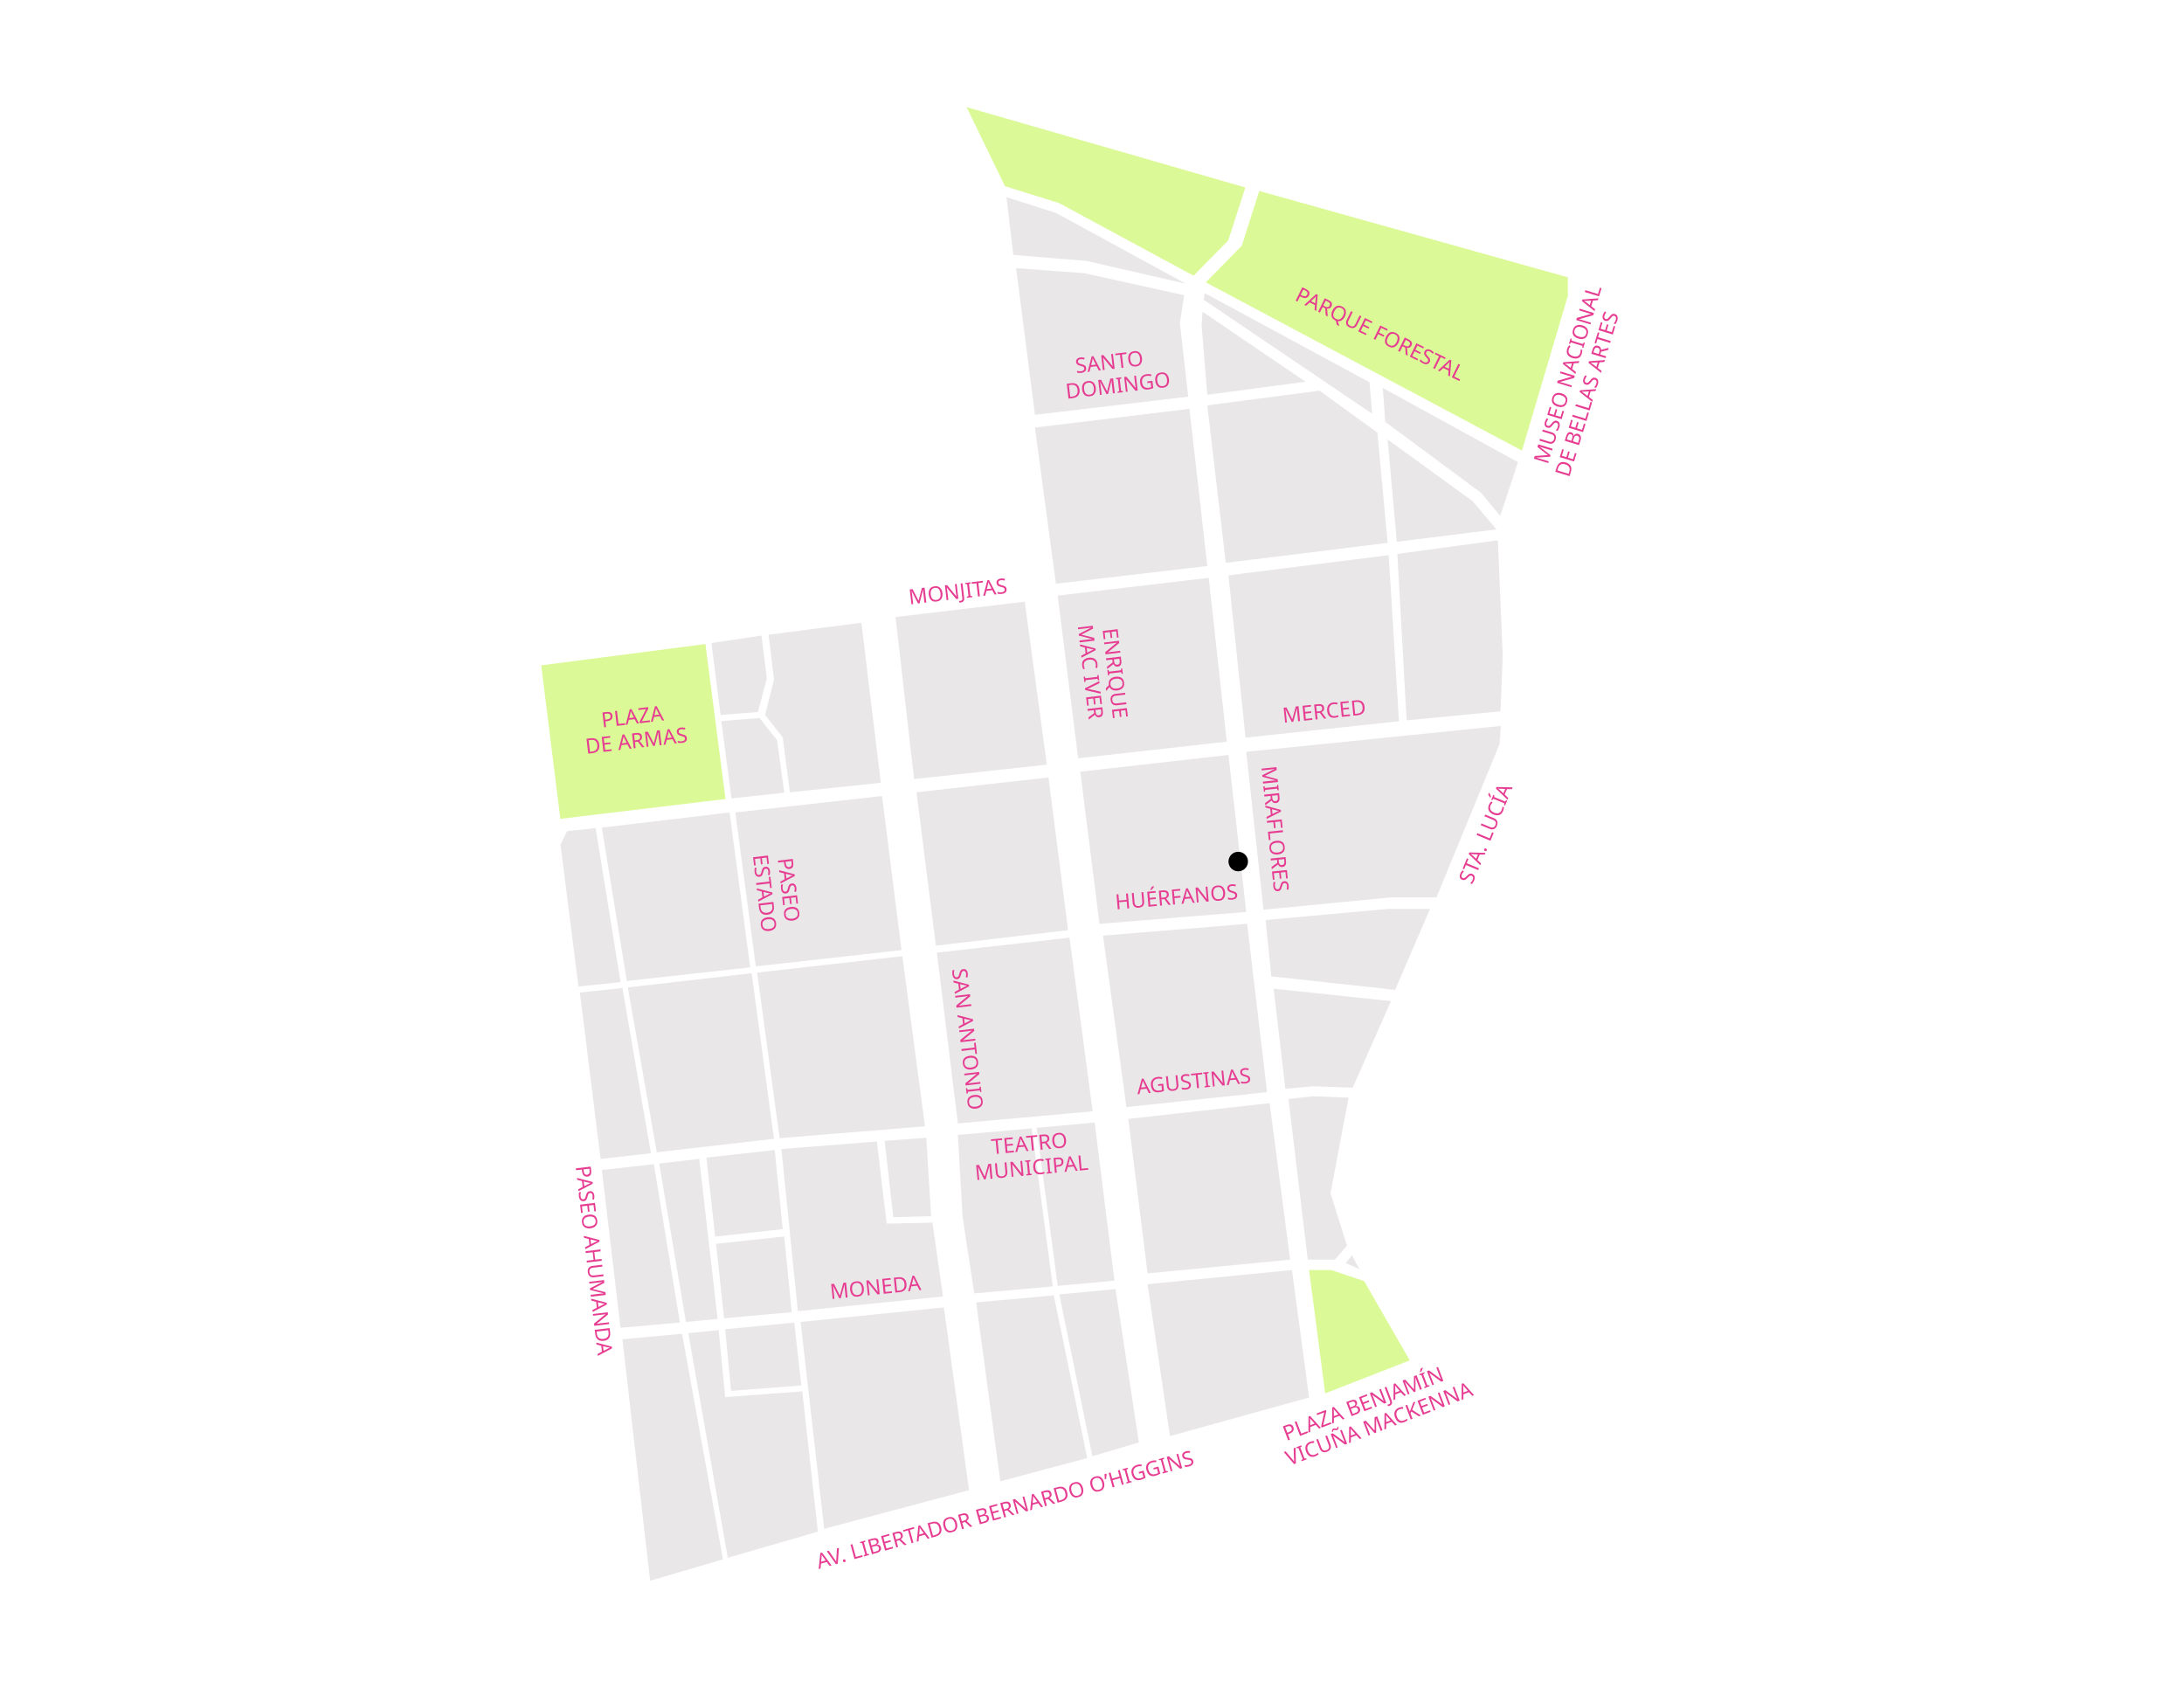
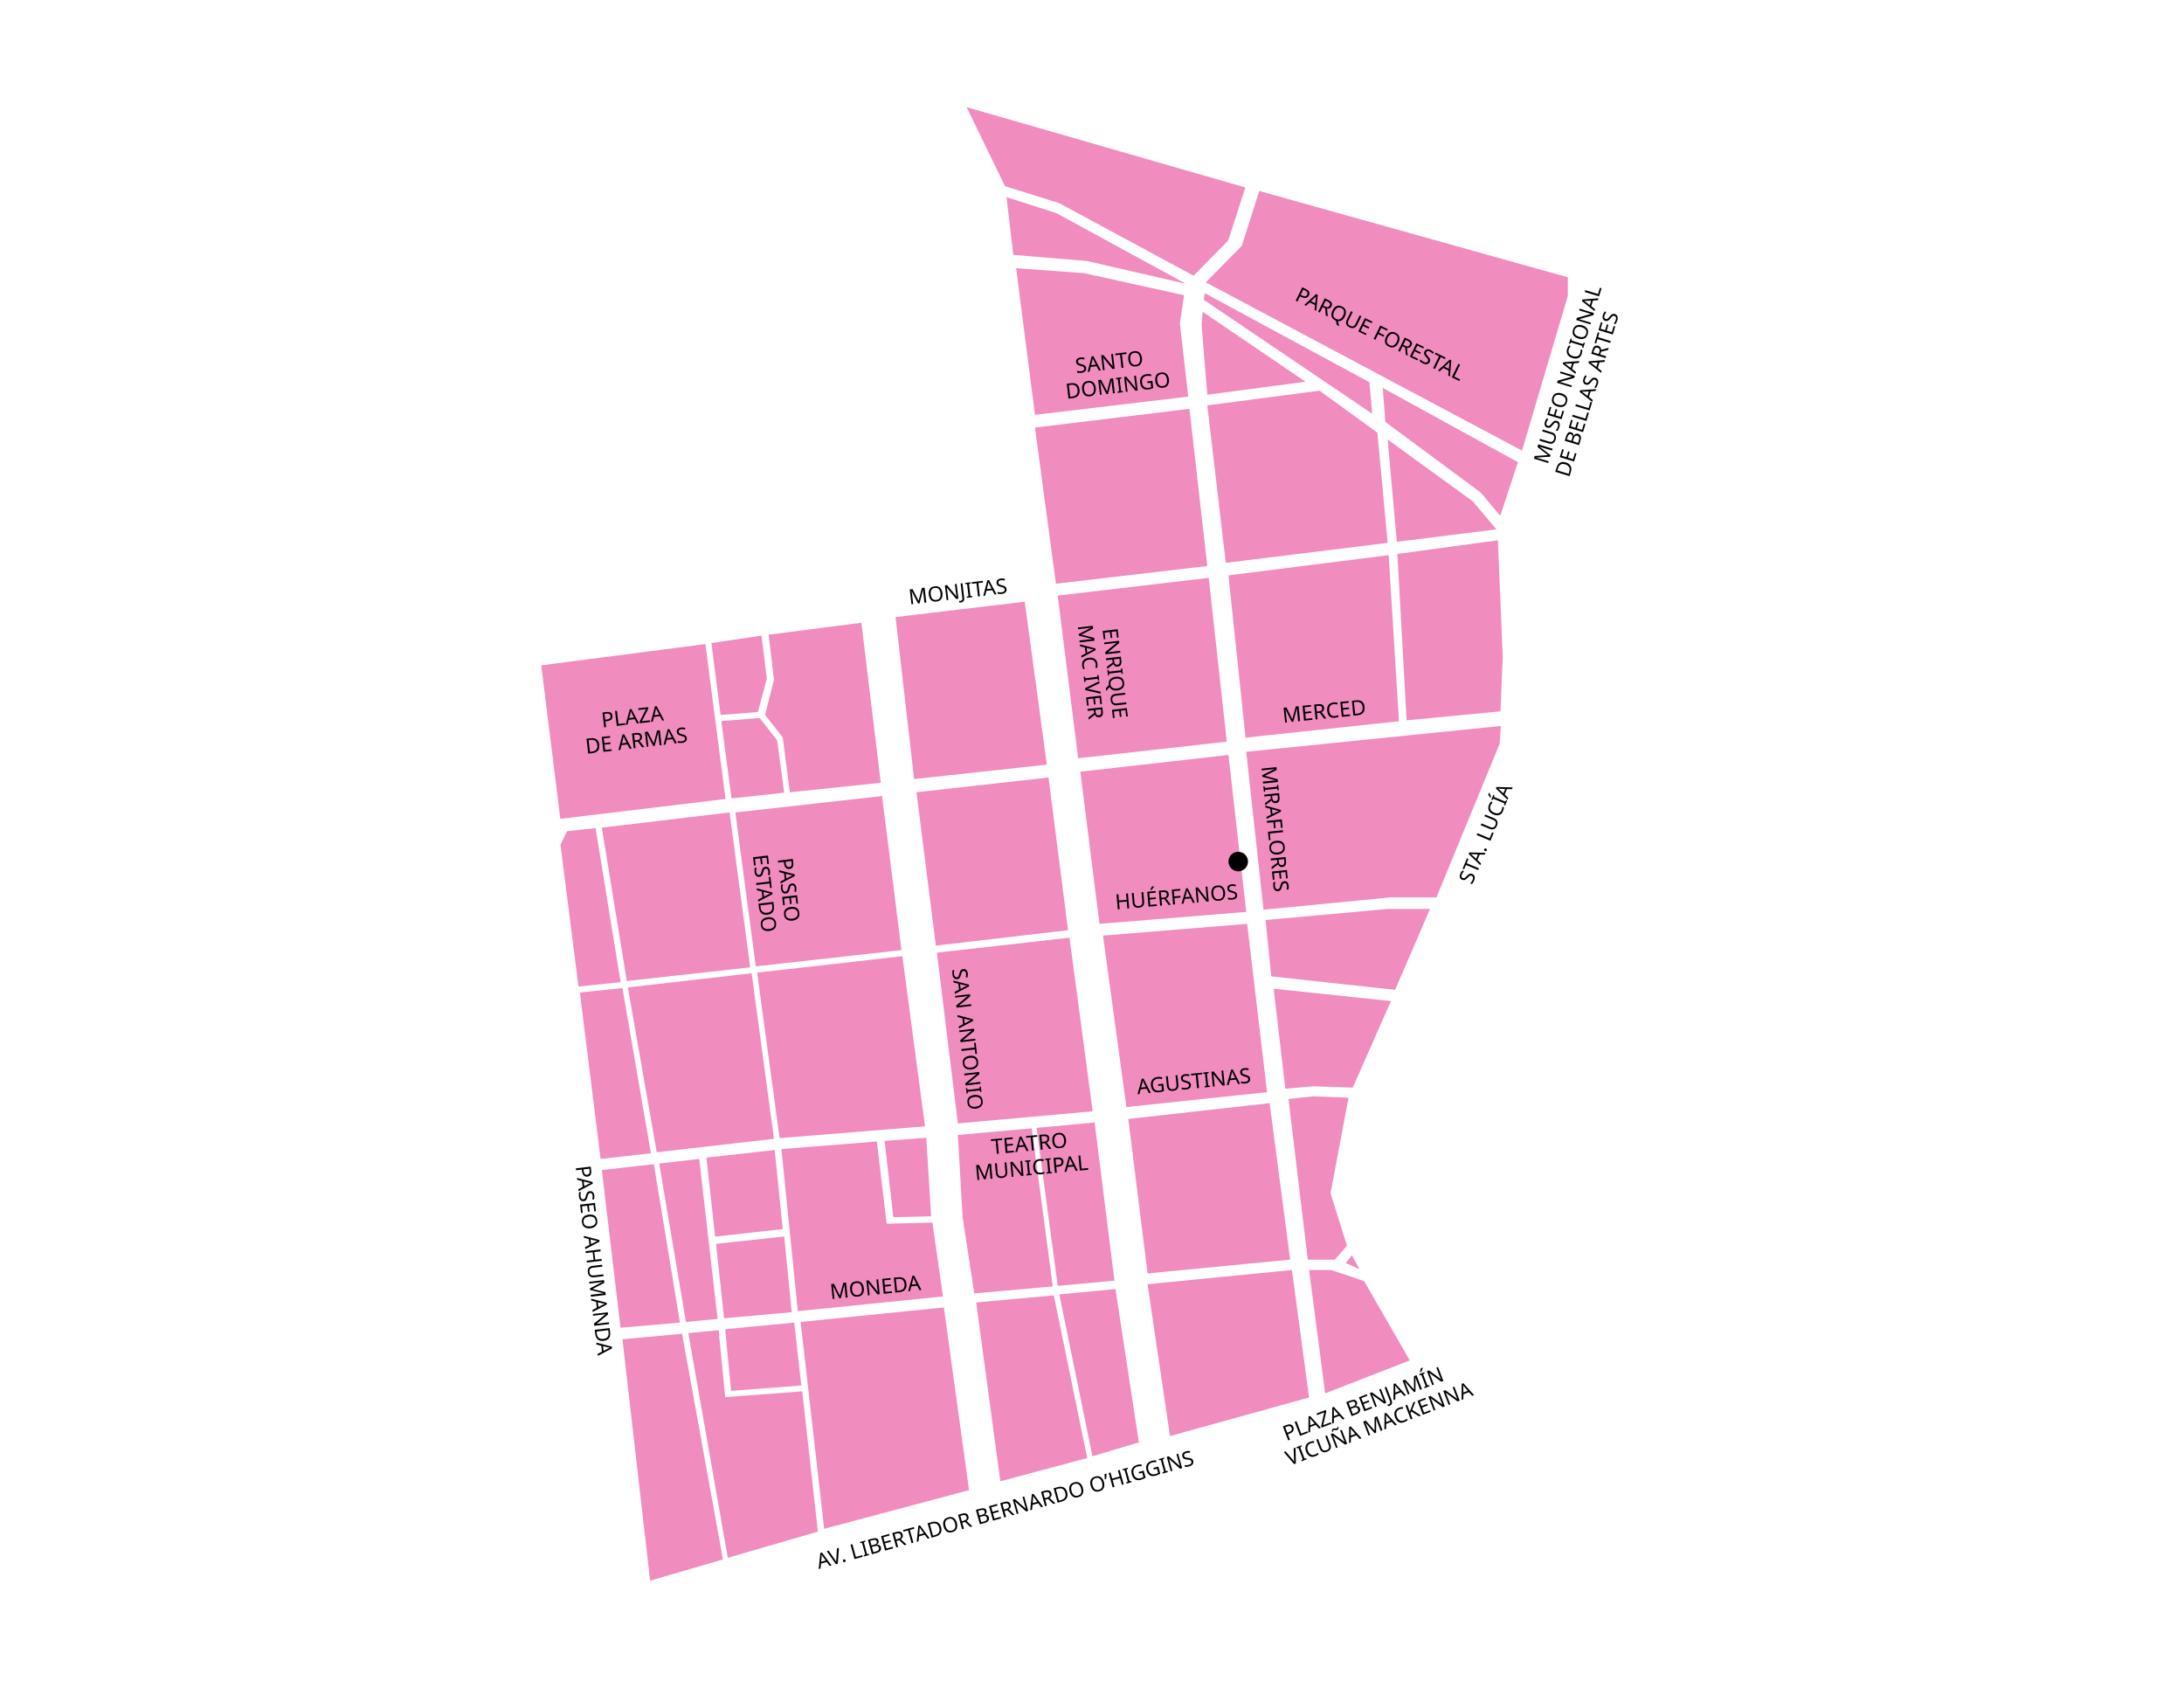
- <svg xmlns="http://www.w3.org/2000/svg" viewBox="0 0 792 612">
+ <svg xmlns="http://www.w3.org/2000/svg" id="Capa_1" version="1.1" viewBox="0 0 792 612">
  <defs>
    <style>
-       .cls-1 {
-         fill: #e9e7e7;
+       .st0 {
+         fill: #f08cbe;
      }

-       .cls-2 {
-         font-size: 7.6px;
+       .st1, .st2 {
+         isolation: isolate;
      }

-       .cls-2, .cls-3 {
-         fill: #e63c91;
+       .st2 {
        font-family: GeistMono-Regular, 'Geist Mono';
-       }
- 
-       .cls-3 {
        font-size: 7.6px;
-       }
- 
-       .cls-4 {
-         fill: #dbf996;
      }
    </style>
  </defs>
-   <g id="Capa_1" data-name="Capa 1">
+   <g id="Capa_11" data-name="Capa_1">
    <g>
-       <polygon class="cls-4" points="474.72 460.5 482.75 460.5 494.68 464.51 511.22 493.27 480.56 505.22 474.72 460.5" />
-       <polygon class="cls-1" points="468.5 460.5 474.72 506.72 424.28 520.71 416.15 465.65 468.5 460.5" />
-       <polygon class="cls-1" points="467.25 398.48 476.17 397.51 489.03 398.02 482.49 432.71 488.47 451.66 484.07 456.74 474.25 456.74 467.25 398.48" />
-       <polygon class="cls-1" points="490.28 455.12 488.03 457.96 492.97 460.2 490.28 455.12" />
-       <polygon class="cls-1" points="461.87 358.5 466.12 394.76 476.24 393.88 490.55 394.37 504.41 362.99 461.87 358.5" />
-       <polygon class="cls-1" points="518.57 329.58 505.93 358.91 461.01 354.02 458.95 333.6 503.18 329.58 518.57 329.58" />
-       <polygon class="cls-1" points="445.48 208.62 503.59 201.3 507.31 261.52 451.68 267.46 445.48 208.62" />
-       <polygon class="cls-1" points="506.74 200.86 510.09 261.18 544.12 257.93 544.94 238.06 543.19 195.9 506.74 200.86" />
-       <polygon class="cls-1" points="391.76 279.82 445.48 273.74 451.93 330.65 398.71 334.98 391.76 279.82" />
-       <polygon class="cls-1" points="399.99 339.25 452.26 334.98 459.48 396 408.48 401.42 399.99 339.25" />
-       <polygon class="cls-1" points="458.19 329.85 504.41 325.37 520.92 325.37 543.81 269.73 544.25 263.23 451.93 272.6 458.19 329.85" />
-       <polygon class="cls-1" points="409.16 405.72 460.42 400 467.85 456.74 416.15 461.73 409.16 405.72" />
-       <polygon class="cls-1" points="503.21 159.36 506.54 196.45 542.65 191.95 534.06 181.74 503.21 159.36" />
-       <polygon class="cls-1" points="478.52 141.66 437.81 146.99 444.52 204.08 503.21 196.84 499.49 156.87 478.52 141.66" />
-       <polygon class="cls-1" points="365 71.48 367.46 92.42 394.09 94.62 430.03 102.89 383.1 77.29 365 71.48" />
-       <polygon class="cls-1" points="550.46 167.58 544.04 187.03 536.98 178.61 502.36 152.98 501.45 140.67 550.46 167.58" />
-       <polygon class="cls-1" points="205.64 301.38 215.99 300.26 225.05 356.11 209.78 357.7 203.26 306.31 205.64 301.38" />
-       <polygon class="cls-1" points="210.29 359.88 225.71 358.26 236.04 418.16 217.8 420.22 210.29 359.88" />
-       <polygon class="cls-1" points="218.25 424.25 237.11 422.12 246.56 479.55 225.02 481.43 218.25 424.25" />
-       <polygon class="cls-1" points="225.71 485.61 247.34 483.62 262.16 565.43 235.77 573.15 225.71 485.61" />
-       <polygon class="cls-1" points="218.24 300.1 227.31 355.7 272.05 350.75 264.57 294.59 218.24 300.1" />
-       <polygon class="cls-1" points="227.68 358.03 272.57 352.9 280.67 412.92 238.16 417.8 227.68 358.03" />
-       <polygon class="cls-1" points="431.34 148.24 437.81 205.23 382.91 211.65 375.32 155.04 431.34 148.24" />
-       <polygon class="cls-1" points="259.67 451.01 284.38 448.35 287.11 475.79 262.57 477.99 259.67 451.01" />
-       <polygon class="cls-1" points="239.05 421.89 253.57 420.22 260.22 478.22 248.75 479.33 239.05 421.89" />
-       <polygon class="cls-1" points="256.17 419.74 280.94 416.99 283.85 445.67 259.34 448.38 256.17 419.74" />
-       <polygon class="cls-1" points="262.98 481.96 288.02 479.57 290.58 502.36 265.12 504.31 262.98 481.96" />
-       <polygon class="cls-1" points="290.33 479.33 342.28 474.07 351.41 540.33 298.88 554.34 290.33 479.33" />
-       <polygon class="cls-1" points="249.6 483.38 260.61 482.3 262.98 506.59 290.92 504.49 296.59 555.36 263.92 564.84 249.6 483.38" />
-       <polygon class="cls-1" points="283.37 416.65 289.32 475.41 341.95 470.08 338.14 443.32 321.53 443.7 317.98 413.9 283.37 416.65" />
-       <polygon class="cls-1" points="320.8 413.68 323.95 441.35 337.66 441.01 335.91 412.53 320.8 413.68" />
-       <polygon class="cls-1" points="266.66 294.59 319.86 288.64 326.91 344.5 274.08 350.4 266.66 294.59" />
-       <polygon class="cls-1" points="274.56 352.67 327.23 346.71 335.44 408.4 282.72 412.68 274.56 352.67" />
-       <polygon class="cls-4" points="203.2 296.9 196.27 241.25 255.81 233.53 263.09 289.71 203.2 296.9" />
-       <polygon class="cls-1" points="257.98 233.16 261.32 259.23 274.84 258.17 278.09 246.02 276.14 230.47 257.98 233.16" />
-       <polygon class="cls-1" points="261.58 261.46 275.45 260.34 281.81 268.44 284.39 287.42 265.27 289.49 261.58 261.46" />
-       <polygon class="cls-1" points="278.72 230.14 312.37 225.8 319.4 283.83 286.43 287.28 283.86 267.37 277.44 259.23 280.69 246.43 278.72 230.14" />
-       <polygon class="cls-1" points="368.48 97.24 375.32 150.41 430.9 143.81 427.87 117.2 429.4 107.05 393.13 99.05 368.48 97.24" />
-       <polygon class="cls-1" points="383.56 215.96 438.33 209.53 444.87 268.92 390.99 274.94 383.56 215.96" />
-       <polygon class="cls-1" points="354 472.27 382.15 469.69 394.26 528.69 362.76 537.1 354 472.27" />
-       <polygon class="cls-1" points="347.36 411.52 349.08 441.35 353.31 468.97 381.77 466.45 374.16 409.14 347.36 411.52" />
-       <polygon class="cls-1" points="384.15 469.34 404.51 467.41 413 523 396.15 528.02 384.15 469.34" />
-       <polygon class="cls-1" points="375.9 408.96 383.57 466.25 404.14 464.34 396.95 407 375.9 408.96" />
-       <polygon class="cls-1" points="436.12 113.05 435.74 117.78 437.81 143.13 473.44 138.41 436.12 113.05" />
-       <polygon class="cls-4" points="350.53 38.85 364.45 67.51 383.99 73.6 432.84 99.97 445.41 87.18 451.61 67.98 350.53 38.85" />
-       <polygon class="cls-4" points="551.93 163.39 568.56 107.29 568.56 100.55 456.66 69.25 450.32 89.12 437.27 102.38 551.93 163.39" />
-       <polygon class="cls-1" points="497.61 150.02 496.61 138.6 436.91 106.3 436.5 108.69 497.61 150.02" />
-       <polygon class="cls-1" points="339.76 345.42 387.84 340 396.24 402.95 347.36 407.34 339.76 345.42" />
-       <polygon class="cls-1" points="324.77 223.74 371.61 218.18 379.62 277.26 331.48 282.48 324.77 223.74" />
-       <polygon class="cls-1" points="332.36 287.28 380.23 281.91 387.31 337.27 339.38 342.88 332.36 287.28" />
-       <text class="cls-2" transform="translate(561.23 168.59) rotate(-73.04)">
-         <tspan x="0" y="0">MUSEO NACIONAL</tspan>
-         <tspan x="-2.28" y="8.8">DE BELLAS ARTES</tspan>
-       </text>
-       <text class="cls-2" transform="translate(218.37 263.81) rotate(-6.64)">
-         <tspan x="0" y="0">PLAZA</tspan>
-         <tspan x="-6.84" y="8.8">DE ARMAS</tspan>
-       </text>
-       <text class="cls-2" transform="translate(466.47 522.54) rotate(-20.97)">
-         <tspan x="0" y="0">PLAZA BENJAMÍN</tspan>
-         <tspan x="-2.28" y="8.8">VICUÑA MACKENNA</tspan>
-       </text>
-       <text class="cls-2" transform="translate(533.78 320.97) rotate(-67.4)">
-         <tspan x="0" y="0">STA. LUCÍA</tspan>
-       </text>
-       <text class="cls-2" transform="translate(469.21 108.71) rotate(26.13)">
-         <tspan x="0" y="0">PARQUE FORESTAL</tspan>
-       </text>
-       <text class="cls-3" transform="translate(296.89 568.91) rotate(-15.51)">
-         <tspan x="0" y="0">AV. LIBERTADOR BERNARDO O’HIGGINS</tspan>
-       </text>
-       <text class="cls-3" transform="translate(345.23 351.41) rotate(83.32)">
-         <tspan x="0" y="0">SAN ANTONIO</tspan>
-       </text>
-       <text class="cls-3" transform="translate(457.41 277.98) rotate(84.19)">
-         <tspan x="0" y="0">MIRAFLORES</tspan>
-       </text>
-       <text class="cls-3" transform="translate(399.82 228.05) rotate(83.32)">
-         <tspan x="0" y="0">ENRIQUE</tspan>
-         <tspan x="-2.28" y="8.8">MAC IVER</tspan>
-       </text>
-       <text class="cls-3" transform="translate(208.74 422.91) rotate(83.32)">
-         <tspan x="0" y="0">PASEO AHUMANDA</tspan>
-       </text>
-       <text class="cls-3" transform="translate(301.24 471.07) rotate(-5.81)">
-         <tspan x="0" y="0">MONEDA</tspan>
-       </text>
-       <text class="cls-3" transform="translate(412.5 396.77) rotate(-5.81)">
-         <tspan x="0" y="0">AGUSTINAS</tspan>
-       </text>
-       <text class="cls-3" transform="translate(465.32 262.08) rotate(-5.81)">
-         <tspan x="0" y="0">MERCED</tspan>
-       </text>
-       <text class="cls-3" transform="translate(282.02 311.35) rotate(83.32)">
-         <tspan x="0" y="0">PASEO</tspan>
-         <tspan x="-2.28" y="8.8">ESTADO</tspan>
-       </text>
-       <text class="cls-3" transform="translate(329.81 219.19) rotate(-6.68)">
-         <tspan x="0" y="0">MONJITAS</tspan>
-       </text>
-       <text class="cls-3" transform="translate(390.26 135.34) rotate(-6.68)">
-         <tspan x="0" y="0">SANTO</tspan>
-         <tspan x="-4.56" y="8.8">DOMINGO</tspan>
-       </text>
-       <text class="cls-3" transform="translate(359.76 418.54) rotate(-5.31)">
-         <tspan x="0" y="0">TEATRO</tspan>
-         <tspan x="-6.84" y="8.8">MUNICIPAL</tspan>
-       </text>
-       <text class="cls-3" transform="translate(404.62 329.77) rotate(-4.92)">
-         <tspan x="0" y="0">HUÉRFANOS</tspan>
-       </text>
+       <polygon class="st0" points="474.72 460.5 482.75 460.5 494.68 464.51 511.22 493.27 480.56 505.22 474.72 460.5" />
+       <polygon class="st0" points="468.5 460.5 474.72 506.72 424.28 520.71 416.15 465.65 468.5 460.5" />
+       <polygon class="st0" points="467.25 398.48 476.17 397.51 489.03 398.02 482.49 432.71 488.47 451.66 484.07 456.74 474.25 456.74 467.25 398.48" />
+       <polygon class="st0" points="490.28 455.12 488.03 457.96 492.97 460.2 490.28 455.12" />
+       <polygon class="st0" points="461.87 358.5 466.12 394.76 476.24 393.88 490.55 394.37 504.41 362.99 461.87 358.5" />
+       <polygon class="st0" points="518.57 329.58 505.93 358.91 461.01 354.02 458.95 333.6 503.18 329.58 518.57 329.58" />
+       <polygon class="st0" points="445.48 208.62 503.59 201.3 507.31 261.52 451.68 267.46 445.48 208.62" />
+       <polygon class="st0" points="506.74 200.86 510.09 261.18 544.12 257.93 544.94 238.06 543.19 195.9 506.74 200.86" />
+       <polygon class="st0" points="391.76 279.82 445.48 273.74 451.93 330.65 398.71 334.98 391.76 279.82" />
+       <polygon class="st0" points="399.99 339.25 452.26 334.98 459.48 396 408.48 401.42 399.99 339.25" />
+       <polygon class="st0" points="458.19 329.85 504.41 325.37 520.92 325.37 543.81 269.73 544.25 263.23 451.93 272.6 458.19 329.85" />
+       <polygon class="st0" points="409.16 405.72 460.42 400 467.85 456.74 416.15 461.73 409.16 405.72" />
+       <polygon class="st0" points="503.21 159.36 506.54 196.45 542.65 191.95 534.06 181.74 503.21 159.36" />
+       <polygon class="st0" points="478.52 141.66 437.81 146.99 444.52 204.08 503.21 196.84 499.49 156.87 478.52 141.66" />
+       <polygon class="st0" points="365 71.48 367.46 92.42 394.09 94.62 430.03 102.89 383.1 77.29 365 71.48" />
+       <polygon class="st0" points="550.46 167.58 544.04 187.03 536.98 178.61 502.36 152.98 501.45 140.67 550.46 167.58" />
+       <polygon class="st0" points="205.64 301.38 215.99 300.26 225.05 356.11 209.78 357.7 203.26 306.31 205.64 301.38" />
+       <polygon class="st0" points="210.29 359.88 225.71 358.26 236.04 418.16 217.8 420.22 210.29 359.88" />
+       <polygon class="st0" points="218.25 424.25 237.11 422.12 246.56 479.55 225.02 481.43 218.25 424.25" />
+       <polygon class="st0" points="225.71 485.61 247.34 483.62 262.16 565.43 235.77 573.15 225.71 485.61" />
+       <polygon class="st0" points="218.24 300.1 227.31 355.7 272.05 350.75 264.57 294.59 218.24 300.1" />
+       <polygon class="st0" points="227.68 358.03 272.57 352.9 280.67 412.92 238.16 417.8 227.68 358.03" />
+       <polygon class="st0" points="431.34 148.24 437.81 205.23 382.91 211.65 375.32 155.04 431.34 148.24" />
+       <polygon class="st0" points="259.67 451.01 284.38 448.35 287.11 475.79 262.57 477.99 259.67 451.01" />
+       <polygon class="st0" points="239.05 421.89 253.57 420.22 260.22 478.22 248.75 479.33 239.05 421.89" />
+       <polygon class="st0" points="256.17 419.74 280.94 416.99 283.85 445.67 259.34 448.38 256.17 419.74" />
+       <polygon class="st0" points="262.98 481.96 288.02 479.57 290.58 502.36 265.12 504.31 262.98 481.96" />
+       <polygon class="st0" points="290.33 479.33 342.28 474.07 351.41 540.33 298.88 554.34 290.33 479.33" />
+       <polygon class="st0" points="249.6 483.38 260.61 482.3 262.98 506.59 290.92 504.49 296.59 555.36 263.92 564.84 249.6 483.38" />
+       <polygon class="st0" points="283.37 416.65 289.32 475.41 341.95 470.08 338.14 443.32 321.53 443.7 317.98 413.9 283.37 416.65" />
+       <polygon class="st0" points="320.8 413.68 323.95 441.35 337.66 441.01 335.91 412.53 320.8 413.68" />
+       <polygon class="st0" points="266.66 294.59 319.86 288.64 326.91 344.5 274.08 350.4 266.66 294.59" />
+       <polygon class="st0" points="274.56 352.67 327.23 346.71 335.44 408.4 282.72 412.68 274.56 352.67" />
+       <polygon class="st0" points="203.2 296.9 196.27 241.25 255.81 233.53 263.09 289.71 203.2 296.9" />
+       <polygon class="st0" points="257.98 233.16 261.32 259.23 274.84 258.17 278.09 246.02 276.14 230.47 257.98 233.16" />
+       <polygon class="st0" points="261.58 261.46 275.45 260.34 281.81 268.44 284.39 287.42 265.27 289.49 261.58 261.46" />
+       <polygon class="st0" points="278.72 230.14 312.37 225.8 319.4 283.83 286.43 287.28 283.86 267.37 277.44 259.23 280.69 246.43 278.72 230.14" />
+       <polygon class="st0" points="368.48 97.24 375.32 150.41 430.9 143.81 427.87 117.2 429.4 107.05 393.13 99.05 368.48 97.24" />
+       <polygon class="st0" points="383.56 215.96 438.33 209.53 444.87 268.92 390.99 274.94 383.56 215.96" />
+       <polygon class="st0" points="354 472.27 382.15 469.69 394.26 528.69 362.76 537.1 354 472.27" />
+       <polygon class="st0" points="347.36 411.52 349.08 441.35 353.31 468.97 381.77 466.45 374.16 409.14 347.36 411.52" />
+       <polygon class="st0" points="384.15 469.34 404.51 467.41 413 523 396.15 528.02 384.15 469.34" />
+       <polygon class="st0" points="375.9 408.96 383.57 466.25 404.14 464.34 396.95 407 375.9 408.96" />
+       <polygon class="st0" points="436.12 113.05 435.74 117.78 437.81 143.13 473.44 138.41 436.12 113.05" />
+       <polygon class="st0" points="350.53 38.85 364.45 67.51 383.99 73.6 432.84 99.97 445.41 87.18 451.61 67.98 350.53 38.85" />
+       <polygon class="st0" points="551.93 163.39 568.56 107.29 568.56 100.55 456.66 69.25 450.32 89.12 437.27 102.38 551.93 163.39" />
+       <polygon class="st0" points="497.61 150.02 496.61 138.6 436.91 106.3 436.5 108.69 497.61 150.02" />
+       <polygon class="st0" points="339.76 345.42 387.84 340 396.24 402.95 347.36 407.34 339.76 345.42" />
+       <polygon class="st0" points="324.77 223.74 371.61 218.18 379.62 277.26 331.48 282.48 324.77 223.74" />
+       <polygon class="st0" points="332.36 287.28 380.23 281.91 387.31 337.27 339.38 342.88 332.36 287.28" />
+       <g>
+         <text class="st2" transform="translate(561.23 168.59) rotate(-73.04)">
+           <tspan x="0" y="0">MUSEO NACIONAL</tspan>
+         </text>
+         <text class="st2" transform="translate(568.98 173.34) rotate(-73.04)">
+           <tspan x="0" y="0">DE BELLAS ARTES</tspan>
+         </text>
+       </g>
+       <g class="st1">
+         <text class="st2" transform="translate(218.37 263.81) rotate(-6.64)">
+           <tspan x="0" y="0">PLAZA</tspan>
+         </text>
+         <text class="st2" transform="translate(212.59 273.34) rotate(-6.64)">
+           <tspan x="0" y="0">DE ARMAS</tspan>
+         </text>
+       </g>
+       <g class="st1">
+         <text class="st2" transform="translate(466.47 522.54) rotate(-20.97)">
+           <tspan x="0" y="0">PLAZA BENJAMÍN</tspan>
+         </text>
+         <text class="st2" transform="translate(467.49 531.57) rotate(-20.97)">
+           <tspan x="0" y="0">VICUÑA MACKENNA</tspan>
+         </text>
+       </g>
+       <g class="st1">
+         <text class="st2" transform="translate(533.78 320.97) rotate(-67.4)">
+           <tspan x="0" y="0">STA. LUCÍA</tspan>
+         </text>
+       </g>
+       <g class="st1">
+         <text class="st2" transform="translate(469.21 108.71) rotate(26.13)">
+           <tspan x="0" y="0">PARQUE FORESTAL</tspan>
+         </text>
+       </g>
+       <g class="st1">
+         <text class="st2" transform="translate(296.89 568.91) rotate(-15.51)">
+           <tspan x="0" y="0">AV. LIBERTADOR BERNARDO O’HIGGINS</tspan>
+         </text>
+       </g>
+       <g class="st1">
+         <text class="st2" transform="translate(345.23 351.41) rotate(83.32)">
+           <tspan x="0" y="0">SAN ANTONIO</tspan>
+         </text>
+       </g>
+       <g class="st1">
+         <text class="st2" transform="translate(457.41 277.98) rotate(84.19)">
+           <tspan x="0" y="0">MIRAFLORES</tspan>
+         </text>
+       </g>
+       <g class="st1">
+         <text class="st2" transform="translate(399.82 228.05) rotate(83.32)">
+           <tspan x="0" y="0">ENRIQUE</tspan>
+         </text>
+         <text class="st2" transform="translate(390.81 226.81) rotate(83.32)">
+           <tspan x="0" y="0">MAC IVER</tspan>
+         </text>
+       </g>
+       <g class="st1">
+         <text class="st2" transform="translate(208.74 422.91) rotate(83.32)">
+           <tspan x="0" y="0">PASEO AHUMANDA</tspan>
+         </text>
+       </g>
+       <g class="st1">
+         <text class="st2" transform="translate(301.24 471.07) rotate(-5.81)">
+           <tspan x="0" y="0">MONEDA</tspan>
+         </text>
+       </g>
+       <g class="st1">
+         <text class="st2" transform="translate(412.5 396.77) rotate(-5.81)">
+           <tspan x="0" y="0">AGUSTINAS</tspan>
+         </text>
+       </g>
+       <g class="st1">
+         <text class="st2" transform="translate(465.32 262.08) rotate(-5.81)">
+           <tspan x="0" y="0">MERCED</tspan>
+         </text>
+       </g>
+       <g class="st1">
+         <text class="st2" transform="translate(282.02 311.35) rotate(83.32)">
+           <tspan x="0" y="0">PASEO</tspan>
+         </text>
+         <text class="st2" transform="translate(273.01 310.11) rotate(83.32)">
+           <tspan x="0" y="0">ESTADO</tspan>
+         </text>
+       </g>
+       <g class="st1">
+         <text class="st2" transform="translate(329.81 219.19) rotate(-6.68)">
+           <tspan x="0" y="0">MONJITAS</tspan>
+         </text>
+       </g>
+       <g class="st1">
+         <text class="st2" transform="translate(390.26 135.34) rotate(-6.68)">
+           <tspan x="0" y="0">SANTO</tspan>
+         </text>
+         <text class="st2" transform="translate(386.75 144.61) rotate(-6.68)">
+           <tspan x="0" y="0">DOMINGO</tspan>
+         </text>
+       </g>
+       <g class="st1">
+         <text class="st2" transform="translate(359.76 418.54) rotate(-5.31)">
+           <tspan x="0" y="0">TEATRO</tspan>
+         </text>
+         <text class="st2" transform="translate(353.76 427.94) rotate(-5.31)">
+           <tspan x="0" y="0">MUNICIPAL</tspan>
+         </text>
+       </g>
+       <g class="st1">
+         <text class="st2" transform="translate(404.62 329.77) rotate(-4.92)">
+           <tspan x="0" y="0">HUÉRFANOS</tspan>
+         </text>
+       </g>
    </g>
  </g>
-   <g id="Capa_2" data-name="Capa 2">
+   <g id="Capa_2">
    <circle cx="449.03" cy="312.39" r="3.54" />
  </g>
</svg>
